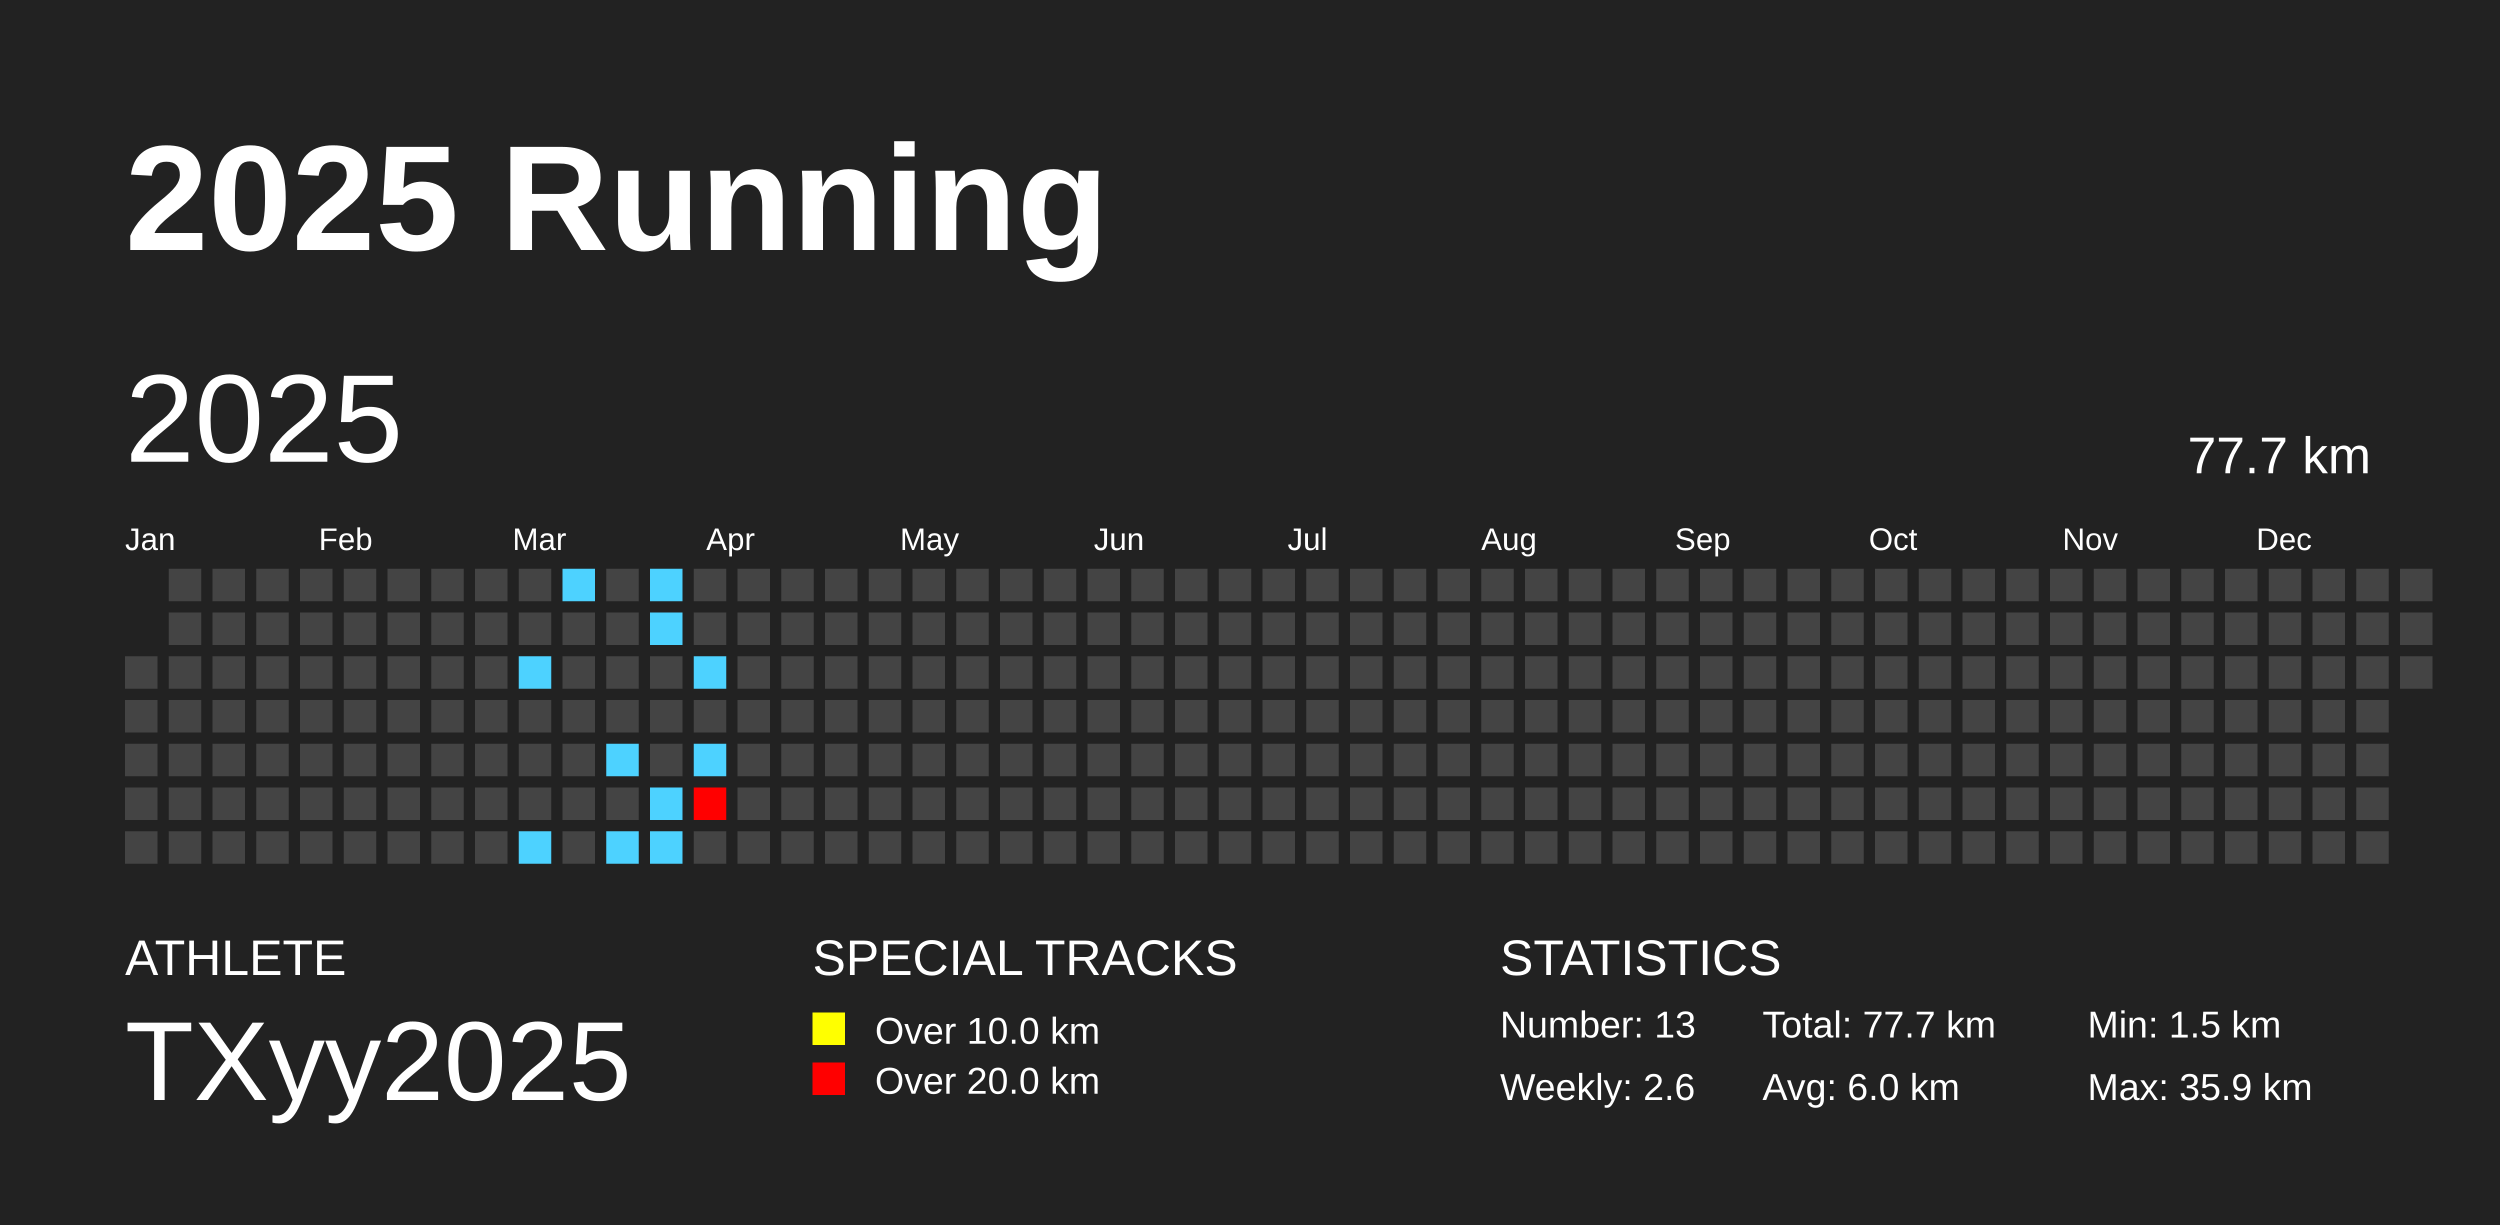
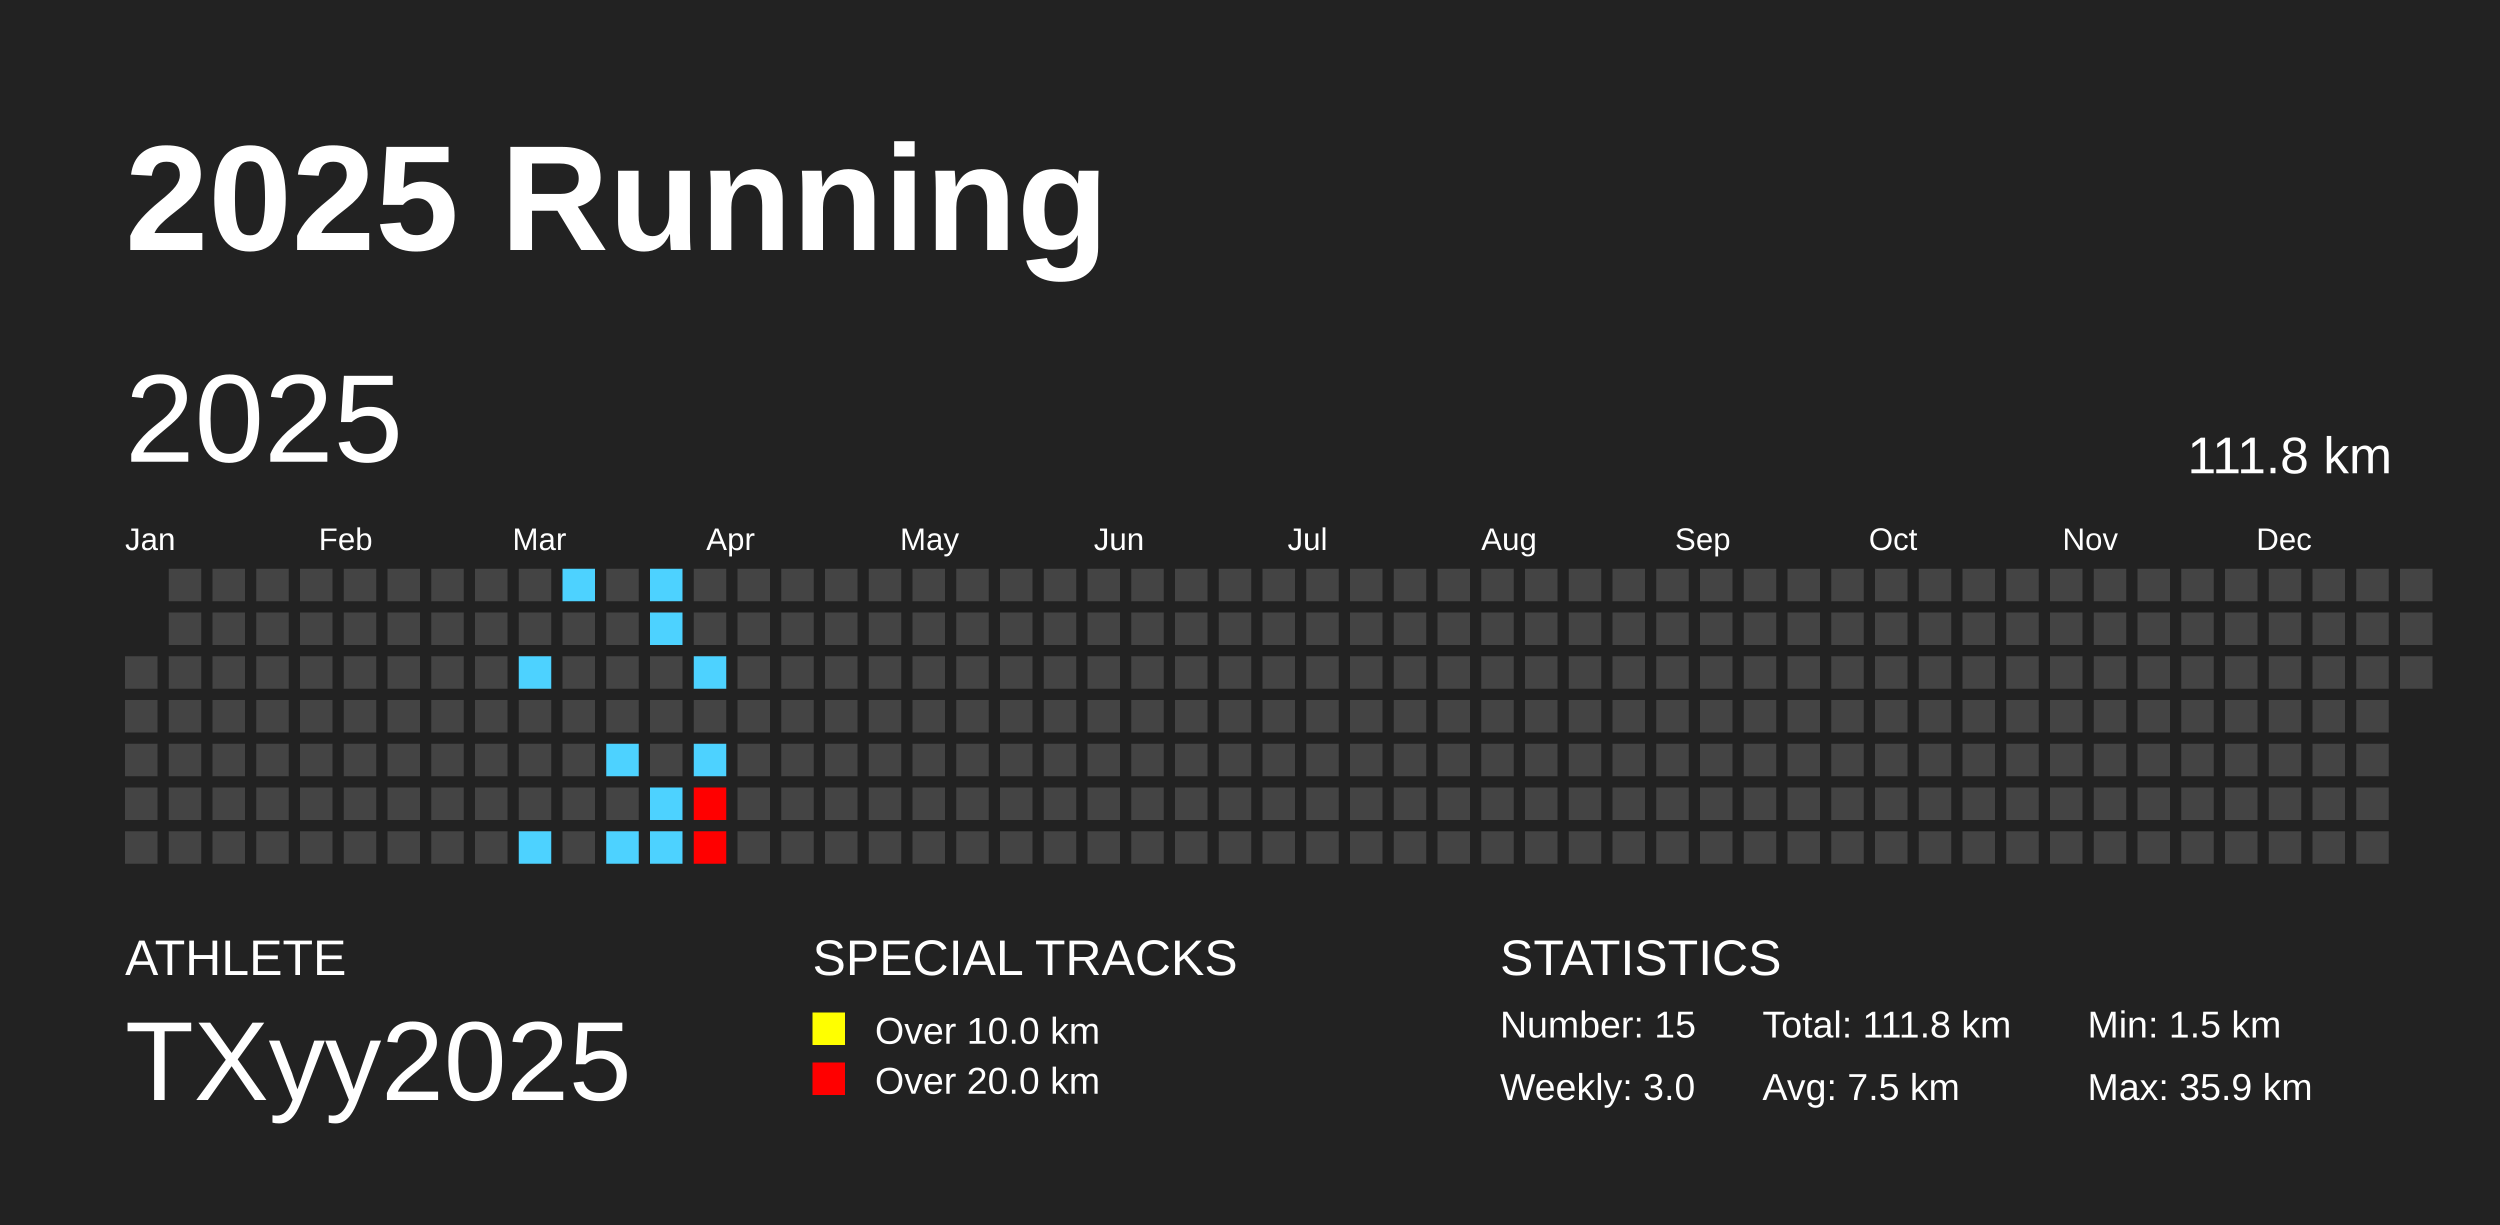
<svg xmlns="http://www.w3.org/2000/svg" baseProfile="full" height="98mm" version="1.1" viewBox="0,0,200,98" width="200mm">
  <defs />
  <rect fill="#222222" height="98" width="200" x="0" y="0" />
  <text fill="#FFFFFF" style="font-size:12px; font-family:Arial; font-weight:bold;" x="10" y="20">2025 Running</text>
  <text fill="#FFFFFF" style="font-size:4px; font-family:Arial" x="10" y="78">ATHLETE</text>
  <text fill="#FFFFFF" style="font-size:9px; font-family:Arial" x="10" y="88">TXyy2025</text>
  <text fill="#FFFFFF" style="font-size:4px; font-family:Arial" x="65" y="78">SPECIAL TRACKS</text>
  <rect fill="yellow" height="2.6" width="2.6" x="65" y="81" />
  <text fill="#FFFFFF" style="font-size:3px; font-family:Arial" x="70" y="83.5">Over 10.0 km</text>
  <rect fill="red" height="2.6" width="2.6" x="65" y="85" />
  <text fill="#FFFFFF" style="font-size:3px; font-family:Arial" x="70" y="87.5">Over 20.0 km</text>
  <text fill="#FFFFFF" style="font-size:4px; font-family:Arial" x="120" y="78">STATISTICS</text>
-   <text fill="#FFFFFF" style="font-size:3px; font-family:Arial" x="120" y="83">Number: 13</text>
-   <text fill="#FFFFFF" style="font-size:3px; font-family:Arial" x="120" y="88">Weekly: 2.6</text>
-   <text fill="#FFFFFF" style="font-size:3px; font-family:Arial" x="141" y="83">Total: 77.7 km</text>
-   <text fill="#FFFFFF" style="font-size:3px; font-family:Arial" x="141" y="88">Avg: 6.0 km</text>
+   <text fill="#FFFFFF" style="font-size:3px; font-family:Arial" x="120" y="83">Number: 15</text>
+   <text fill="#FFFFFF" style="font-size:3px; font-family:Arial" x="120" y="88">Weekly: 3.0</text>
+   <text fill="#FFFFFF" style="font-size:3px; font-family:Arial" x="141" y="83">Total: 111.8 km</text>
+   <text fill="#FFFFFF" style="font-size:3px; font-family:Arial" x="141" y="88">Avg: 7.5 km</text>
  <text fill="#FFFFFF" style="font-size:3px; font-family:Arial" x="167" y="83">Min: 1.5 km</text>
  <text fill="#FFFFFF" style="font-size:3px; font-family:Arial" x="167" y="88">Max: 35.9 km</text>
  <text dominant-baseline="hanging" fill="#FFFFFF" style="font-size:10.0px; font-family:Arial;" x="10" y="30">2025</text>
-   <text dominant-baseline="hanging" fill="#FFFFFF" style="font-size:4.125px; font-family:Arial;" x="175" y="35">77.7 km</text>
+   <text dominant-baseline="hanging" fill="#FFFFFF" style="font-size:4.125px; font-family:Arial;" x="175" y="35">111.8 km</text>
  <text fill="#FFFFFF" style="font-size:2.5px; font-family:Arial" x="10.0" y="44">Jan</text>
  <text fill="#FFFFFF" style="font-size:2.5px; font-family:Arial" x="25.5" y="44">Feb</text>
  <text fill="#FFFFFF" style="font-size:2.5px; font-family:Arial" x="41.0" y="44">Mar</text>
  <text fill="#FFFFFF" style="font-size:2.5px; font-family:Arial" x="56.5" y="44">Apr</text>
  <text fill="#FFFFFF" style="font-size:2.5px; font-family:Arial" x="72.0" y="44">May</text>
  <text fill="#FFFFFF" style="font-size:2.5px; font-family:Arial" x="87.5" y="44">Jun</text>
  <text fill="#FFFFFF" style="font-size:2.5px; font-family:Arial" x="103.0" y="44">Jul</text>
  <text fill="#FFFFFF" style="font-size:2.5px; font-family:Arial" x="118.5" y="44">Aug</text>
  <text fill="#FFFFFF" style="font-size:2.5px; font-family:Arial" x="134.0" y="44">Sep</text>
  <text fill="#FFFFFF" style="font-size:2.5px; font-family:Arial" x="149.5" y="44">Oct</text>
  <text fill="#FFFFFF" style="font-size:2.5px; font-family:Arial" x="165.0" y="44">Nov</text>
  <text fill="#FFFFFF" style="font-size:2.5px; font-family:Arial" x="180.5" y="44">Dec</text>
  <rect fill="#444444" height="2.6" width="2.6" x="10.0" y="52.5" />
  <rect fill="#444444" height="2.6" width="2.6" x="10.0" y="56.0" />
  <rect fill="#444444" height="2.6" width="2.6" x="10.0" y="59.5" />
  <rect fill="#444444" height="2.6" width="2.6" x="10.0" y="63.0" />
  <rect fill="#444444" height="2.6" width="2.6" x="10.0" y="66.5" />
  <rect fill="#444444" height="2.6" width="2.6" x="13.5" y="45.5" />
  <rect fill="#444444" height="2.6" width="2.6" x="13.5" y="49.0" />
  <rect fill="#444444" height="2.6" width="2.6" x="13.5" y="52.5" />
  <rect fill="#444444" height="2.6" width="2.6" x="13.5" y="56.0" />
  <rect fill="#444444" height="2.6" width="2.6" x="13.5" y="59.5" />
  <rect fill="#444444" height="2.6" width="2.6" x="13.5" y="63.0" />
  <rect fill="#444444" height="2.6" width="2.6" x="13.5" y="66.5" />
  <rect fill="#444444" height="2.6" width="2.6" x="17.0" y="45.5" />
  <rect fill="#444444" height="2.6" width="2.6" x="17.0" y="49.0" />
  <rect fill="#444444" height="2.6" width="2.6" x="17.0" y="52.5" />
  <rect fill="#444444" height="2.6" width="2.6" x="17.0" y="56.0" />
  <rect fill="#444444" height="2.6" width="2.6" x="17.0" y="59.5" />
  <rect fill="#444444" height="2.6" width="2.6" x="17.0" y="63.0" />
  <rect fill="#444444" height="2.6" width="2.6" x="17.0" y="66.5" />
  <rect fill="#444444" height="2.6" width="2.6" x="20.5" y="45.5" />
  <rect fill="#444444" height="2.6" width="2.6" x="20.5" y="49.0" />
  <rect fill="#444444" height="2.6" width="2.6" x="20.5" y="52.5" />
  <rect fill="#444444" height="2.6" width="2.6" x="20.5" y="56.0" />
  <rect fill="#444444" height="2.6" width="2.6" x="20.5" y="59.5" />
  <rect fill="#444444" height="2.6" width="2.6" x="20.5" y="63.0" />
  <rect fill="#444444" height="2.6" width="2.6" x="20.5" y="66.5" />
  <rect fill="#444444" height="2.6" width="2.6" x="24.0" y="45.5" />
  <rect fill="#444444" height="2.6" width="2.6" x="24.0" y="49.0" />
  <rect fill="#444444" height="2.6" width="2.6" x="24.0" y="52.5" />
  <rect fill="#444444" height="2.6" width="2.6" x="24.0" y="56.0" />
  <rect fill="#444444" height="2.6" width="2.6" x="24.0" y="59.5" />
  <rect fill="#444444" height="2.6" width="2.6" x="24.0" y="63.0" />
  <rect fill="#444444" height="2.6" width="2.6" x="24.0" y="66.5" />
  <rect fill="#444444" height="2.6" width="2.6" x="27.5" y="45.5" />
  <rect fill="#444444" height="2.6" width="2.6" x="27.5" y="49.0" />
  <rect fill="#444444" height="2.6" width="2.6" x="27.5" y="52.5" />
  <rect fill="#444444" height="2.6" width="2.6" x="27.5" y="56.0" />
  <rect fill="#444444" height="2.6" width="2.6" x="27.5" y="59.5" />
  <rect fill="#444444" height="2.6" width="2.6" x="27.5" y="63.0" />
  <rect fill="#444444" height="2.6" width="2.6" x="27.5" y="66.5" />
  <rect fill="#444444" height="2.6" width="2.6" x="31.0" y="45.5" />
  <rect fill="#444444" height="2.6" width="2.6" x="31.0" y="49.0" />
  <rect fill="#444444" height="2.6" width="2.6" x="31.0" y="52.5" />
  <rect fill="#444444" height="2.6" width="2.6" x="31.0" y="56.0" />
  <rect fill="#444444" height="2.6" width="2.6" x="31.0" y="59.5" />
  <rect fill="#444444" height="2.6" width="2.6" x="31.0" y="63.0" />
  <rect fill="#444444" height="2.6" width="2.6" x="31.0" y="66.5" />
  <rect fill="#444444" height="2.6" width="2.6" x="34.5" y="45.5" />
  <rect fill="#444444" height="2.6" width="2.6" x="34.5" y="49.0" />
  <rect fill="#444444" height="2.6" width="2.6" x="34.5" y="52.5" />
  <rect fill="#444444" height="2.6" width="2.6" x="34.5" y="56.0" />
  <rect fill="#444444" height="2.6" width="2.6" x="34.5" y="59.5" />
  <rect fill="#444444" height="2.6" width="2.6" x="34.5" y="63.0" />
  <rect fill="#444444" height="2.6" width="2.6" x="34.5" y="66.5" />
  <rect fill="#444444" height="2.6" width="2.6" x="38.0" y="45.5" />
  <rect fill="#444444" height="2.6" width="2.6" x="38.0" y="49.0" />
  <rect fill="#444444" height="2.6" width="2.6" x="38.0" y="52.5" />
  <rect fill="#444444" height="2.6" width="2.6" x="38.0" y="56.0" />
  <rect fill="#444444" height="2.6" width="2.6" x="38.0" y="59.5" />
  <rect fill="#444444" height="2.6" width="2.6" x="38.0" y="63.0" />
  <rect fill="#444444" height="2.6" width="2.6" x="38.0" y="66.5" />
  <rect fill="#444444" height="2.6" width="2.6" x="41.5" y="45.5" />
  <rect fill="#444444" height="2.6" width="2.6" x="41.5" y="49.0" />
  <rect fill="#4dd2ff" height="2.6" width="2.6" x="41.5" y="52.5" />
  <rect fill="#444444" height="2.6" width="2.6" x="41.5" y="56.0" />
  <rect fill="#444444" height="2.6" width="2.6" x="41.5" y="59.5" />
  <rect fill="#444444" height="2.6" width="2.6" x="41.5" y="63.0" />
  <rect fill="#4dd2ff" height="2.6" width="2.6" x="41.5" y="66.5" />
  <rect fill="#4dd2ff" height="2.6" width="2.6" x="45.0" y="45.5" />
  <rect fill="#444444" height="2.6" width="2.6" x="45.0" y="49.0" />
  <rect fill="#444444" height="2.6" width="2.6" x="45.0" y="52.5" />
  <rect fill="#444444" height="2.6" width="2.6" x="45.0" y="56.0" />
  <rect fill="#444444" height="2.6" width="2.6" x="45.0" y="59.5" />
  <rect fill="#444444" height="2.6" width="2.6" x="45.0" y="63.0" />
  <rect fill="#444444" height="2.6" width="2.6" x="45.0" y="66.5" />
  <rect fill="#444444" height="2.6" width="2.6" x="48.5" y="45.5" />
  <rect fill="#444444" height="2.6" width="2.6" x="48.5" y="49.0" />
  <rect fill="#444444" height="2.6" width="2.6" x="48.5" y="52.5" />
  <rect fill="#444444" height="2.6" width="2.6" x="48.5" y="56.0" />
  <rect fill="#4dd2ff" height="2.6" width="2.6" x="48.5" y="59.5" />
  <rect fill="#444444" height="2.6" width="2.6" x="48.5" y="63.0" />
  <rect fill="#4dd2ff" height="2.6" width="2.6" x="48.5" y="66.5" />
  <rect fill="#4dd2ff" height="2.6" width="2.6" x="52.0" y="45.5" />
  <rect fill="#4dd2ff" height="2.6" width="2.6" x="52.0" y="49.0" />
  <rect fill="#444444" height="2.6" width="2.6" x="52.0" y="52.5" />
  <rect fill="#444444" height="2.6" width="2.6" x="52.0" y="56.0" />
  <rect fill="#444444" height="2.6" width="2.6" x="52.0" y="59.5" />
  <rect fill="#4dd2ff" height="2.6" width="2.6" x="52.0" y="63.0" />
  <rect fill="#4dd2ff" height="2.6" width="2.6" x="52.0" y="66.5" />
  <rect fill="#444444" height="2.6" width="2.6" x="55.5" y="45.5" />
  <rect fill="#444444" height="2.6" width="2.6" x="55.5" y="49.0" />
  <rect fill="#4dd2ff" height="2.6" width="2.6" x="55.5" y="52.5" />
  <rect fill="#444444" height="2.6" width="2.6" x="55.5" y="56.0" />
  <rect fill="#4dd2ff" height="2.6" width="2.6" x="55.5" y="59.5" />
  <rect fill="red" height="2.6" width="2.6" x="55.5" y="63.0" />
-   <rect fill="#444444" height="2.6" width="2.6" x="55.5" y="66.5" />
+   <rect fill="red" height="2.6" width="2.6" x="55.5" y="66.5" />
  <rect fill="#444444" height="2.6" width="2.6" x="59.0" y="45.5" />
  <rect fill="#444444" height="2.6" width="2.6" x="59.0" y="49.0" />
  <rect fill="#444444" height="2.6" width="2.6" x="59.0" y="52.5" />
  <rect fill="#444444" height="2.6" width="2.6" x="59.0" y="56.0" />
  <rect fill="#444444" height="2.6" width="2.6" x="59.0" y="59.5" />
  <rect fill="#444444" height="2.6" width="2.6" x="59.0" y="63.0" />
  <rect fill="#444444" height="2.6" width="2.6" x="59.0" y="66.5" />
  <rect fill="#444444" height="2.6" width="2.6" x="62.5" y="45.5" />
  <rect fill="#444444" height="2.6" width="2.6" x="62.5" y="49.0" />
  <rect fill="#444444" height="2.6" width="2.6" x="62.5" y="52.5" />
  <rect fill="#444444" height="2.6" width="2.6" x="62.5" y="56.0" />
  <rect fill="#444444" height="2.6" width="2.6" x="62.5" y="59.5" />
  <rect fill="#444444" height="2.6" width="2.6" x="62.5" y="63.0" />
  <rect fill="#444444" height="2.6" width="2.6" x="62.5" y="66.5" />
  <rect fill="#444444" height="2.6" width="2.6" x="66.0" y="45.5" />
  <rect fill="#444444" height="2.6" width="2.6" x="66.0" y="49.0" />
  <rect fill="#444444" height="2.6" width="2.6" x="66.0" y="52.5" />
  <rect fill="#444444" height="2.6" width="2.6" x="66.0" y="56.0" />
  <rect fill="#444444" height="2.6" width="2.6" x="66.0" y="59.5" />
  <rect fill="#444444" height="2.6" width="2.6" x="66.0" y="63.0" />
  <rect fill="#444444" height="2.6" width="2.6" x="66.0" y="66.5" />
  <rect fill="#444444" height="2.6" width="2.6" x="69.5" y="45.5" />
  <rect fill="#444444" height="2.6" width="2.6" x="69.5" y="49.0" />
  <rect fill="#444444" height="2.6" width="2.6" x="69.5" y="52.5" />
  <rect fill="#444444" height="2.6" width="2.6" x="69.5" y="56.0" />
  <rect fill="#444444" height="2.6" width="2.6" x="69.5" y="59.5" />
  <rect fill="#444444" height="2.6" width="2.6" x="69.5" y="63.0" />
  <rect fill="#444444" height="2.6" width="2.6" x="69.5" y="66.5" />
  <rect fill="#444444" height="2.6" width="2.6" x="73.0" y="45.5" />
  <rect fill="#444444" height="2.6" width="2.6" x="73.0" y="49.0" />
  <rect fill="#444444" height="2.6" width="2.6" x="73.0" y="52.5" />
  <rect fill="#444444" height="2.6" width="2.6" x="73.0" y="56.0" />
  <rect fill="#444444" height="2.6" width="2.6" x="73.0" y="59.5" />
  <rect fill="#444444" height="2.6" width="2.6" x="73.0" y="63.0" />
  <rect fill="#444444" height="2.6" width="2.6" x="73.0" y="66.5" />
  <rect fill="#444444" height="2.6" width="2.6" x="76.5" y="45.5" />
  <rect fill="#444444" height="2.6" width="2.6" x="76.5" y="49.0" />
  <rect fill="#444444" height="2.6" width="2.6" x="76.5" y="52.5" />
  <rect fill="#444444" height="2.6" width="2.6" x="76.5" y="56.0" />
  <rect fill="#444444" height="2.6" width="2.6" x="76.5" y="59.5" />
  <rect fill="#444444" height="2.6" width="2.6" x="76.5" y="63.0" />
  <rect fill="#444444" height="2.6" width="2.6" x="76.5" y="66.5" />
  <rect fill="#444444" height="2.6" width="2.6" x="80.0" y="45.5" />
  <rect fill="#444444" height="2.6" width="2.6" x="80.0" y="49.0" />
  <rect fill="#444444" height="2.6" width="2.6" x="80.0" y="52.5" />
  <rect fill="#444444" height="2.6" width="2.6" x="80.0" y="56.0" />
  <rect fill="#444444" height="2.6" width="2.6" x="80.0" y="59.5" />
  <rect fill="#444444" height="2.6" width="2.6" x="80.0" y="63.0" />
  <rect fill="#444444" height="2.6" width="2.6" x="80.0" y="66.5" />
  <rect fill="#444444" height="2.6" width="2.6" x="83.5" y="45.5" />
  <rect fill="#444444" height="2.6" width="2.6" x="83.5" y="49.0" />
  <rect fill="#444444" height="2.6" width="2.6" x="83.5" y="52.5" />
  <rect fill="#444444" height="2.6" width="2.6" x="83.5" y="56.0" />
  <rect fill="#444444" height="2.6" width="2.6" x="83.5" y="59.5" />
  <rect fill="#444444" height="2.6" width="2.6" x="83.5" y="63.0" />
  <rect fill="#444444" height="2.6" width="2.6" x="83.5" y="66.5" />
  <rect fill="#444444" height="2.6" width="2.6" x="87.0" y="45.5" />
  <rect fill="#444444" height="2.6" width="2.6" x="87.0" y="49.0" />
  <rect fill="#444444" height="2.6" width="2.6" x="87.0" y="52.5" />
  <rect fill="#444444" height="2.6" width="2.6" x="87.0" y="56.0" />
  <rect fill="#444444" height="2.6" width="2.6" x="87.0" y="59.5" />
  <rect fill="#444444" height="2.6" width="2.6" x="87.0" y="63.0" />
  <rect fill="#444444" height="2.6" width="2.6" x="87.0" y="66.5" />
  <rect fill="#444444" height="2.6" width="2.6" x="90.5" y="45.5" />
  <rect fill="#444444" height="2.6" width="2.6" x="90.5" y="49.0" />
  <rect fill="#444444" height="2.6" width="2.6" x="90.5" y="52.5" />
  <rect fill="#444444" height="2.6" width="2.6" x="90.5" y="56.0" />
  <rect fill="#444444" height="2.6" width="2.6" x="90.5" y="59.5" />
  <rect fill="#444444" height="2.6" width="2.6" x="90.5" y="63.0" />
  <rect fill="#444444" height="2.6" width="2.6" x="90.5" y="66.5" />
  <rect fill="#444444" height="2.6" width="2.6" x="94.0" y="45.5" />
  <rect fill="#444444" height="2.6" width="2.6" x="94.0" y="49.0" />
  <rect fill="#444444" height="2.6" width="2.6" x="94.0" y="52.5" />
  <rect fill="#444444" height="2.6" width="2.6" x="94.0" y="56.0" />
  <rect fill="#444444" height="2.6" width="2.6" x="94.0" y="59.5" />
  <rect fill="#444444" height="2.6" width="2.6" x="94.0" y="63.0" />
  <rect fill="#444444" height="2.6" width="2.6" x="94.0" y="66.5" />
  <rect fill="#444444" height="2.6" width="2.6" x="97.5" y="45.5" />
  <rect fill="#444444" height="2.6" width="2.6" x="97.5" y="49.0" />
  <rect fill="#444444" height="2.6" width="2.6" x="97.5" y="52.5" />
  <rect fill="#444444" height="2.6" width="2.6" x="97.5" y="56.0" />
  <rect fill="#444444" height="2.6" width="2.6" x="97.5" y="59.5" />
  <rect fill="#444444" height="2.6" width="2.6" x="97.5" y="63.0" />
  <rect fill="#444444" height="2.6" width="2.6" x="97.5" y="66.5" />
  <rect fill="#444444" height="2.6" width="2.6" x="101.0" y="45.5" />
  <rect fill="#444444" height="2.6" width="2.6" x="101.0" y="49.0" />
  <rect fill="#444444" height="2.6" width="2.6" x="101.0" y="52.5" />
  <rect fill="#444444" height="2.6" width="2.6" x="101.0" y="56.0" />
  <rect fill="#444444" height="2.6" width="2.6" x="101.0" y="59.5" />
  <rect fill="#444444" height="2.6" width="2.6" x="101.0" y="63.0" />
  <rect fill="#444444" height="2.6" width="2.6" x="101.0" y="66.5" />
  <rect fill="#444444" height="2.6" width="2.6" x="104.5" y="45.5" />
  <rect fill="#444444" height="2.6" width="2.6" x="104.5" y="49.0" />
  <rect fill="#444444" height="2.6" width="2.6" x="104.5" y="52.5" />
  <rect fill="#444444" height="2.6" width="2.6" x="104.5" y="56.0" />
  <rect fill="#444444" height="2.6" width="2.6" x="104.5" y="59.5" />
  <rect fill="#444444" height="2.6" width="2.6" x="104.5" y="63.0" />
  <rect fill="#444444" height="2.6" width="2.6" x="104.5" y="66.5" />
  <rect fill="#444444" height="2.6" width="2.6" x="108.0" y="45.5" />
  <rect fill="#444444" height="2.6" width="2.6" x="108.0" y="49.0" />
  <rect fill="#444444" height="2.6" width="2.6" x="108.0" y="52.5" />
  <rect fill="#444444" height="2.6" width="2.6" x="108.0" y="56.0" />
  <rect fill="#444444" height="2.6" width="2.6" x="108.0" y="59.5" />
  <rect fill="#444444" height="2.6" width="2.6" x="108.0" y="63.0" />
  <rect fill="#444444" height="2.6" width="2.6" x="108.0" y="66.5" />
  <rect fill="#444444" height="2.6" width="2.6" x="111.5" y="45.5" />
  <rect fill="#444444" height="2.6" width="2.6" x="111.5" y="49.0" />
  <rect fill="#444444" height="2.6" width="2.6" x="111.5" y="52.5" />
  <rect fill="#444444" height="2.6" width="2.6" x="111.5" y="56.0" />
  <rect fill="#444444" height="2.6" width="2.6" x="111.5" y="59.5" />
  <rect fill="#444444" height="2.6" width="2.6" x="111.5" y="63.0" />
  <rect fill="#444444" height="2.6" width="2.6" x="111.5" y="66.5" />
  <rect fill="#444444" height="2.6" width="2.6" x="115.0" y="45.5" />
  <rect fill="#444444" height="2.6" width="2.6" x="115.0" y="49.0" />
  <rect fill="#444444" height="2.6" width="2.6" x="115.0" y="52.5" />
  <rect fill="#444444" height="2.6" width="2.6" x="115.0" y="56.0" />
  <rect fill="#444444" height="2.6" width="2.6" x="115.0" y="59.5" />
  <rect fill="#444444" height="2.6" width="2.6" x="115.0" y="63.0" />
  <rect fill="#444444" height="2.6" width="2.6" x="115.0" y="66.5" />
  <rect fill="#444444" height="2.6" width="2.6" x="118.5" y="45.5" />
  <rect fill="#444444" height="2.6" width="2.6" x="118.5" y="49.0" />
  <rect fill="#444444" height="2.6" width="2.6" x="118.5" y="52.5" />
  <rect fill="#444444" height="2.6" width="2.6" x="118.5" y="56.0" />
  <rect fill="#444444" height="2.6" width="2.6" x="118.5" y="59.5" />
  <rect fill="#444444" height="2.6" width="2.6" x="118.5" y="63.0" />
  <rect fill="#444444" height="2.6" width="2.6" x="118.5" y="66.5" />
  <rect fill="#444444" height="2.6" width="2.6" x="122.0" y="45.5" />
  <rect fill="#444444" height="2.6" width="2.6" x="122.0" y="49.0" />
  <rect fill="#444444" height="2.6" width="2.6" x="122.0" y="52.5" />
  <rect fill="#444444" height="2.6" width="2.6" x="122.0" y="56.0" />
  <rect fill="#444444" height="2.6" width="2.6" x="122.0" y="59.5" />
  <rect fill="#444444" height="2.6" width="2.6" x="122.0" y="63.0" />
  <rect fill="#444444" height="2.6" width="2.6" x="122.0" y="66.5" />
  <rect fill="#444444" height="2.6" width="2.6" x="125.5" y="45.5" />
  <rect fill="#444444" height="2.6" width="2.6" x="125.5" y="49.0" />
  <rect fill="#444444" height="2.6" width="2.6" x="125.5" y="52.5" />
  <rect fill="#444444" height="2.6" width="2.6" x="125.5" y="56.0" />
  <rect fill="#444444" height="2.6" width="2.6" x="125.5" y="59.5" />
  <rect fill="#444444" height="2.6" width="2.6" x="125.5" y="63.0" />
  <rect fill="#444444" height="2.6" width="2.6" x="125.5" y="66.5" />
  <rect fill="#444444" height="2.6" width="2.6" x="129.0" y="45.5" />
  <rect fill="#444444" height="2.6" width="2.6" x="129.0" y="49.0" />
  <rect fill="#444444" height="2.6" width="2.6" x="129.0" y="52.5" />
  <rect fill="#444444" height="2.6" width="2.6" x="129.0" y="56.0" />
  <rect fill="#444444" height="2.6" width="2.6" x="129.0" y="59.5" />
  <rect fill="#444444" height="2.6" width="2.6" x="129.0" y="63.0" />
  <rect fill="#444444" height="2.6" width="2.6" x="129.0" y="66.5" />
  <rect fill="#444444" height="2.6" width="2.6" x="132.5" y="45.5" />
  <rect fill="#444444" height="2.6" width="2.6" x="132.5" y="49.0" />
  <rect fill="#444444" height="2.6" width="2.6" x="132.5" y="52.5" />
  <rect fill="#444444" height="2.6" width="2.6" x="132.5" y="56.0" />
  <rect fill="#444444" height="2.6" width="2.6" x="132.5" y="59.5" />
  <rect fill="#444444" height="2.6" width="2.6" x="132.5" y="63.0" />
  <rect fill="#444444" height="2.6" width="2.6" x="132.5" y="66.5" />
  <rect fill="#444444" height="2.6" width="2.6" x="136.0" y="45.5" />
  <rect fill="#444444" height="2.6" width="2.6" x="136.0" y="49.0" />
  <rect fill="#444444" height="2.6" width="2.6" x="136.0" y="52.5" />
  <rect fill="#444444" height="2.6" width="2.6" x="136.0" y="56.0" />
  <rect fill="#444444" height="2.6" width="2.6" x="136.0" y="59.5" />
  <rect fill="#444444" height="2.6" width="2.6" x="136.0" y="63.0" />
  <rect fill="#444444" height="2.6" width="2.6" x="136.0" y="66.5" />
  <rect fill="#444444" height="2.6" width="2.6" x="139.5" y="45.5" />
  <rect fill="#444444" height="2.6" width="2.6" x="139.5" y="49.0" />
  <rect fill="#444444" height="2.6" width="2.6" x="139.5" y="52.5" />
  <rect fill="#444444" height="2.6" width="2.6" x="139.5" y="56.0" />
  <rect fill="#444444" height="2.6" width="2.6" x="139.5" y="59.5" />
  <rect fill="#444444" height="2.6" width="2.6" x="139.5" y="63.0" />
  <rect fill="#444444" height="2.6" width="2.6" x="139.5" y="66.5" />
  <rect fill="#444444" height="2.6" width="2.6" x="143.0" y="45.5" />
  <rect fill="#444444" height="2.6" width="2.6" x="143.0" y="49.0" />
  <rect fill="#444444" height="2.6" width="2.6" x="143.0" y="52.5" />
  <rect fill="#444444" height="2.6" width="2.6" x="143.0" y="56.0" />
  <rect fill="#444444" height="2.6" width="2.6" x="143.0" y="59.5" />
  <rect fill="#444444" height="2.6" width="2.6" x="143.0" y="63.0" />
  <rect fill="#444444" height="2.6" width="2.6" x="143.0" y="66.5" />
  <rect fill="#444444" height="2.6" width="2.6" x="146.5" y="45.5" />
  <rect fill="#444444" height="2.6" width="2.6" x="146.5" y="49.0" />
  <rect fill="#444444" height="2.6" width="2.6" x="146.5" y="52.5" />
  <rect fill="#444444" height="2.6" width="2.6" x="146.5" y="56.0" />
  <rect fill="#444444" height="2.6" width="2.6" x="146.5" y="59.5" />
  <rect fill="#444444" height="2.6" width="2.6" x="146.5" y="63.0" />
  <rect fill="#444444" height="2.6" width="2.6" x="146.5" y="66.5" />
  <rect fill="#444444" height="2.6" width="2.6" x="150.0" y="45.5" />
  <rect fill="#444444" height="2.6" width="2.6" x="150.0" y="49.0" />
  <rect fill="#444444" height="2.6" width="2.6" x="150.0" y="52.5" />
  <rect fill="#444444" height="2.6" width="2.6" x="150.0" y="56.0" />
  <rect fill="#444444" height="2.6" width="2.6" x="150.0" y="59.5" />
  <rect fill="#444444" height="2.6" width="2.6" x="150.0" y="63.0" />
  <rect fill="#444444" height="2.6" width="2.6" x="150.0" y="66.5" />
  <rect fill="#444444" height="2.6" width="2.6" x="153.5" y="45.5" />
  <rect fill="#444444" height="2.6" width="2.6" x="153.5" y="49.0" />
  <rect fill="#444444" height="2.6" width="2.6" x="153.5" y="52.5" />
  <rect fill="#444444" height="2.6" width="2.6" x="153.5" y="56.0" />
  <rect fill="#444444" height="2.6" width="2.6" x="153.5" y="59.5" />
  <rect fill="#444444" height="2.6" width="2.6" x="153.5" y="63.0" />
  <rect fill="#444444" height="2.6" width="2.6" x="153.5" y="66.5" />
  <rect fill="#444444" height="2.6" width="2.6" x="157.0" y="45.5" />
  <rect fill="#444444" height="2.6" width="2.6" x="157.0" y="49.0" />
  <rect fill="#444444" height="2.6" width="2.6" x="157.0" y="52.5" />
  <rect fill="#444444" height="2.6" width="2.6" x="157.0" y="56.0" />
  <rect fill="#444444" height="2.6" width="2.6" x="157.0" y="59.5" />
  <rect fill="#444444" height="2.6" width="2.6" x="157.0" y="63.0" />
  <rect fill="#444444" height="2.6" width="2.6" x="157.0" y="66.5" />
  <rect fill="#444444" height="2.6" width="2.6" x="160.5" y="45.5" />
  <rect fill="#444444" height="2.6" width="2.6" x="160.5" y="49.0" />
  <rect fill="#444444" height="2.6" width="2.6" x="160.5" y="52.5" />
  <rect fill="#444444" height="2.6" width="2.6" x="160.5" y="56.0" />
  <rect fill="#444444" height="2.6" width="2.6" x="160.5" y="59.5" />
  <rect fill="#444444" height="2.6" width="2.6" x="160.5" y="63.0" />
  <rect fill="#444444" height="2.6" width="2.6" x="160.5" y="66.5" />
  <rect fill="#444444" height="2.6" width="2.6" x="164.0" y="45.5" />
  <rect fill="#444444" height="2.6" width="2.6" x="164.0" y="49.0" />
  <rect fill="#444444" height="2.6" width="2.6" x="164.0" y="52.5" />
  <rect fill="#444444" height="2.6" width="2.6" x="164.0" y="56.0" />
  <rect fill="#444444" height="2.6" width="2.6" x="164.0" y="59.5" />
  <rect fill="#444444" height="2.6" width="2.6" x="164.0" y="63.0" />
  <rect fill="#444444" height="2.6" width="2.6" x="164.0" y="66.5" />
  <rect fill="#444444" height="2.6" width="2.6" x="167.5" y="45.5" />
  <rect fill="#444444" height="2.6" width="2.6" x="167.5" y="49.0" />
  <rect fill="#444444" height="2.6" width="2.6" x="167.5" y="52.5" />
  <rect fill="#444444" height="2.6" width="2.6" x="167.5" y="56.0" />
  <rect fill="#444444" height="2.6" width="2.6" x="167.5" y="59.5" />
  <rect fill="#444444" height="2.6" width="2.6" x="167.5" y="63.0" />
  <rect fill="#444444" height="2.6" width="2.6" x="167.5" y="66.5" />
  <rect fill="#444444" height="2.6" width="2.6" x="171.0" y="45.5" />
  <rect fill="#444444" height="2.6" width="2.6" x="171.0" y="49.0" />
  <rect fill="#444444" height="2.6" width="2.6" x="171.0" y="52.5" />
  <rect fill="#444444" height="2.6" width="2.6" x="171.0" y="56.0" />
  <rect fill="#444444" height="2.6" width="2.6" x="171.0" y="59.5" />
  <rect fill="#444444" height="2.6" width="2.6" x="171.0" y="63.0" />
  <rect fill="#444444" height="2.6" width="2.6" x="171.0" y="66.5" />
  <rect fill="#444444" height="2.6" width="2.6" x="174.5" y="45.5" />
  <rect fill="#444444" height="2.6" width="2.6" x="174.5" y="49.0" />
  <rect fill="#444444" height="2.6" width="2.6" x="174.5" y="52.5" />
  <rect fill="#444444" height="2.6" width="2.6" x="174.5" y="56.0" />
  <rect fill="#444444" height="2.6" width="2.6" x="174.5" y="59.5" />
  <rect fill="#444444" height="2.6" width="2.6" x="174.5" y="63.0" />
  <rect fill="#444444" height="2.6" width="2.6" x="174.5" y="66.5" />
  <rect fill="#444444" height="2.6" width="2.6" x="178.0" y="45.5" />
  <rect fill="#444444" height="2.6" width="2.6" x="178.0" y="49.0" />
  <rect fill="#444444" height="2.6" width="2.6" x="178.0" y="52.5" />
  <rect fill="#444444" height="2.6" width="2.6" x="178.0" y="56.0" />
  <rect fill="#444444" height="2.6" width="2.6" x="178.0" y="59.5" />
  <rect fill="#444444" height="2.6" width="2.6" x="178.0" y="63.0" />
  <rect fill="#444444" height="2.6" width="2.6" x="178.0" y="66.5" />
  <rect fill="#444444" height="2.6" width="2.6" x="181.5" y="45.5" />
  <rect fill="#444444" height="2.6" width="2.6" x="181.5" y="49.0" />
  <rect fill="#444444" height="2.6" width="2.6" x="181.5" y="52.5" />
  <rect fill="#444444" height="2.6" width="2.6" x="181.5" y="56.0" />
  <rect fill="#444444" height="2.6" width="2.6" x="181.5" y="59.5" />
  <rect fill="#444444" height="2.6" width="2.6" x="181.5" y="63.0" />
  <rect fill="#444444" height="2.6" width="2.6" x="181.5" y="66.5" />
  <rect fill="#444444" height="2.6" width="2.6" x="185.0" y="45.5" />
  <rect fill="#444444" height="2.6" width="2.6" x="185.0" y="49.0" />
  <rect fill="#444444" height="2.6" width="2.6" x="185.0" y="52.5" />
  <rect fill="#444444" height="2.6" width="2.6" x="185.0" y="56.0" />
  <rect fill="#444444" height="2.6" width="2.6" x="185.0" y="59.5" />
  <rect fill="#444444" height="2.6" width="2.6" x="185.0" y="63.0" />
  <rect fill="#444444" height="2.6" width="2.6" x="185.0" y="66.5" />
  <rect fill="#444444" height="2.6" width="2.6" x="188.5" y="45.5" />
  <rect fill="#444444" height="2.6" width="2.6" x="188.5" y="49.0" />
  <rect fill="#444444" height="2.6" width="2.6" x="188.5" y="52.5" />
  <rect fill="#444444" height="2.6" width="2.6" x="188.5" y="56.0" />
  <rect fill="#444444" height="2.6" width="2.6" x="188.5" y="59.5" />
  <rect fill="#444444" height="2.6" width="2.6" x="188.5" y="63.0" />
  <rect fill="#444444" height="2.6" width="2.6" x="188.5" y="66.5" />
  <rect fill="#444444" height="2.6" width="2.6" x="192.0" y="45.5" />
  <rect fill="#444444" height="2.6" width="2.6" x="192.0" y="49.0" />
  <rect fill="#444444" height="2.6" width="2.6" x="192.0" y="52.5" />
</svg>
